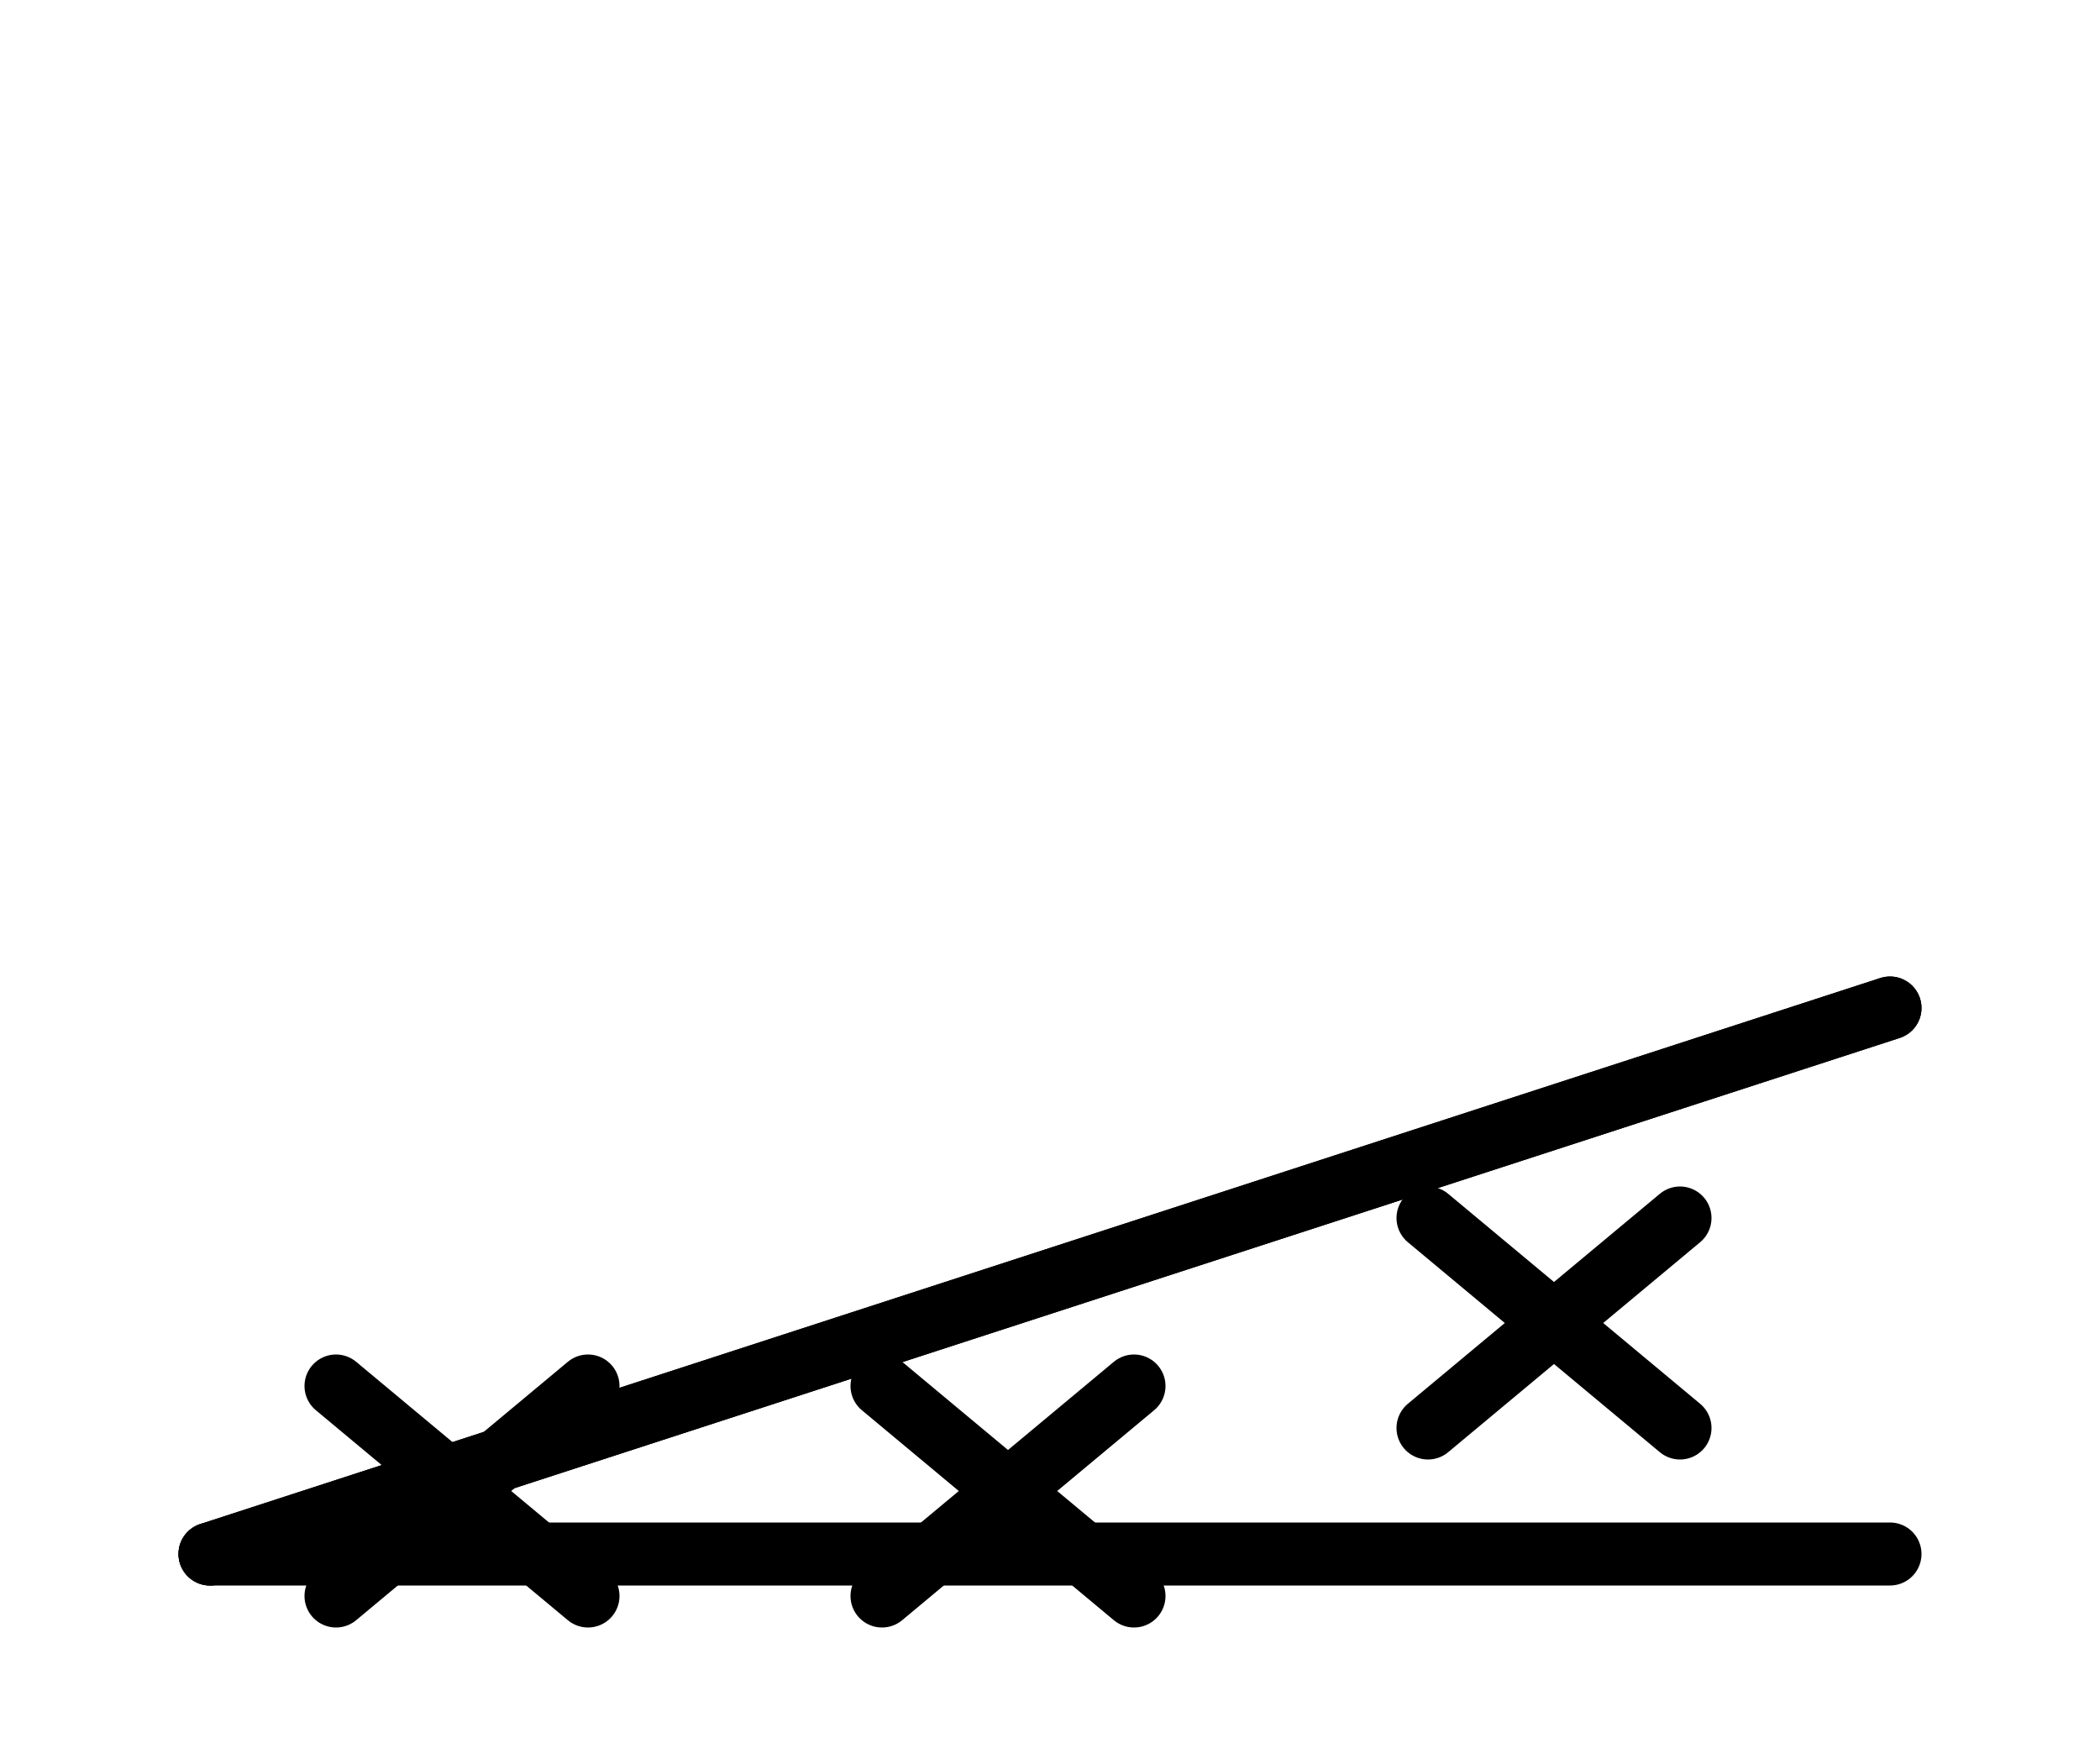
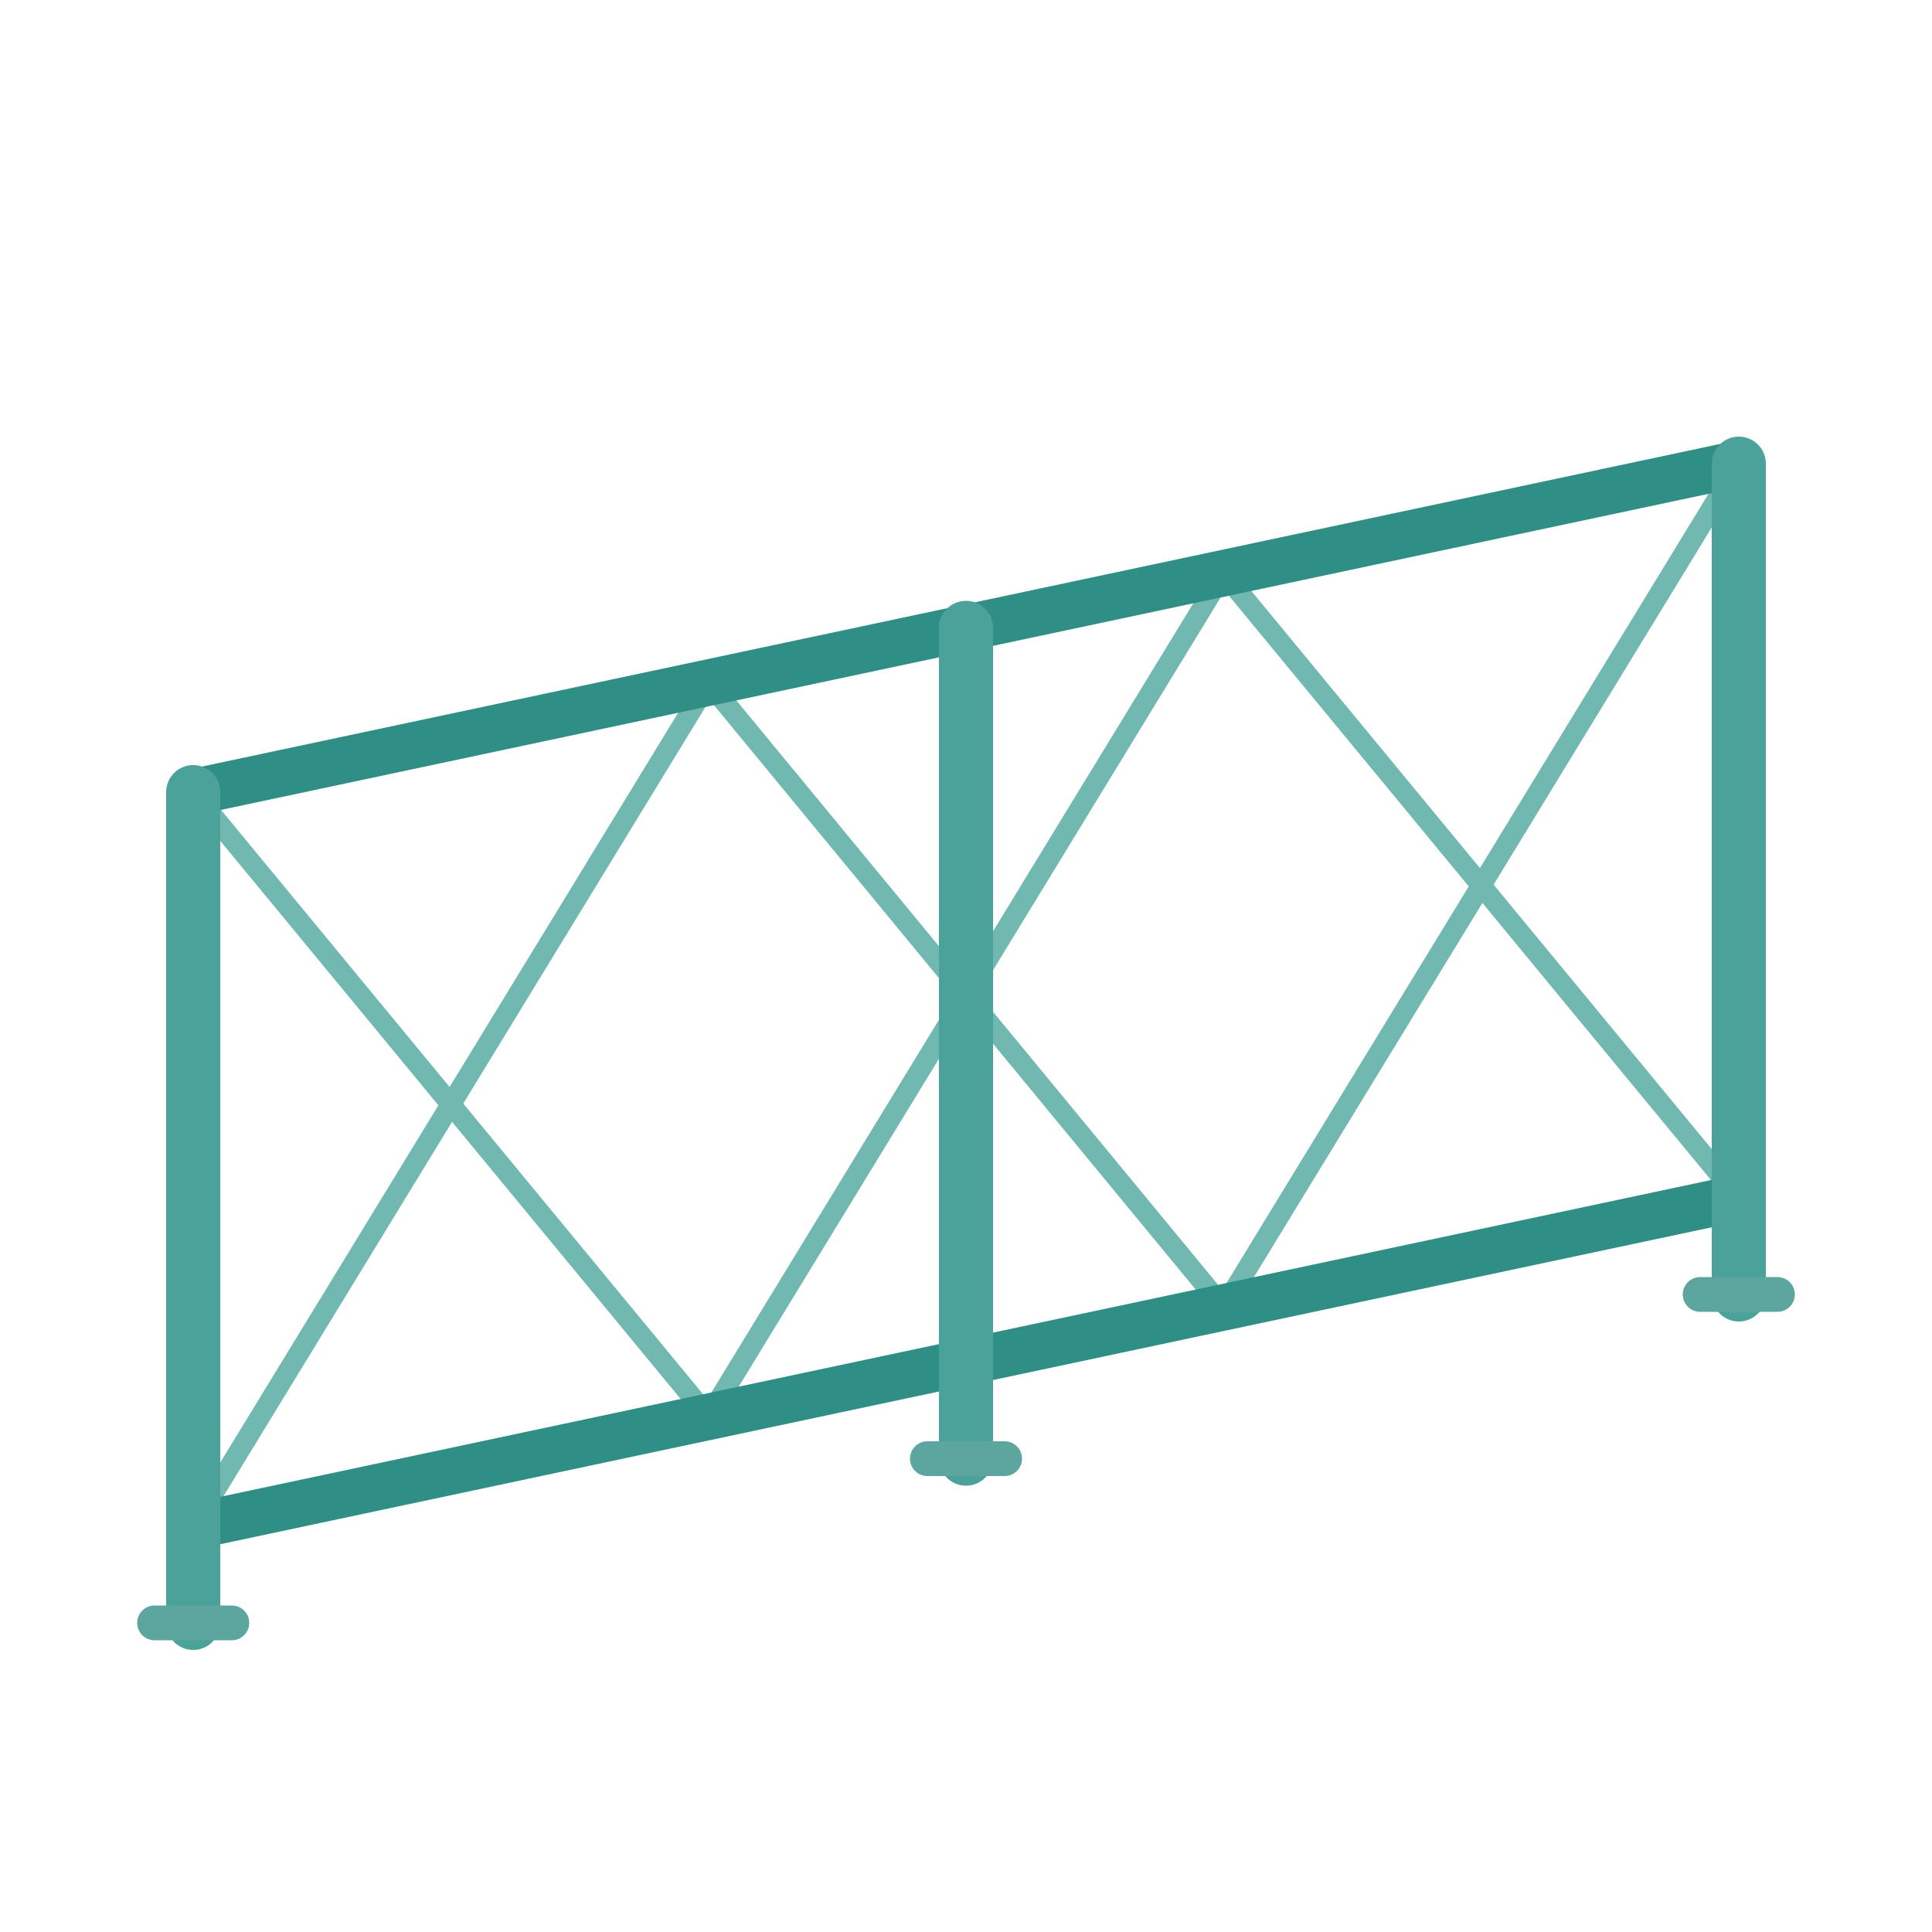
- <svg xmlns="http://www.w3.org/2000/svg" viewBox="0 0 100 84" fill="none" stroke="currentColor" stroke-width="3" stroke-linecap="round" stroke-linejoin="round">
-   <g>
-     <path d="M10 74L90 48" />
-     <path d="M10 74L90 48" />
-     <path d="M16 66l12 10M28 66L16 76M42 66l12 10M54 66L42 76M68 58l12 10M80 58L68 68" />
-     <path d="M10 74h80" />
+ <svg xmlns="http://www.w3.org/2000/svg" viewBox="0 0 100 100" fill="none" stroke="currentColor" stroke-linecap="round" stroke-linejoin="round" color="#16867b">
+   <style>.guardrail-rail{fill:none;stroke:#2f8f86;stroke-width:2.4}.guardrail-post{fill:none;stroke:#4aa29a;stroke-width:2.8}.guardrail-large-post{stroke:#197c73;stroke-width:4.4}.guardrail-infill{fill:none;stroke:#70b8b0;stroke-width:1.05}.guardrail-base{fill:none;stroke:#5ca69f;stroke-width:1.8}.guardrail-panel{fill:rgba(113,175,181,.48);stroke:#5eaaa8;stroke-width:1.2}.guardrail-glass{fill:rgba(113,194,223,.22);stroke:#4a9db4;stroke-width:.8}.guardrail-spear{fill:#4aa29a;stroke:#4aa29a;stroke-width:.6}.guardrail-post-cap{fill:#8ac8c2;stroke:#4f9d95;stroke-width:.5}</style>
+   <g class="guardrail-schematic guardrail-round">
+     <line class="guardrail-infill guardrail-cross" x1="10.00" y1="79.00" x2="36.67" y2="35.33" />
+     <line class="guardrail-infill guardrail-cross" x1="10.00" y1="41.00" x2="36.67" y2="73.33" />
+     <line class="guardrail-infill guardrail-cross" x1="36.67" y1="73.33" x2="63.33" y2="29.67" />
+     <line class="guardrail-infill guardrail-cross" x1="36.67" y1="35.33" x2="63.33" y2="67.67" />
+     <line class="guardrail-infill guardrail-cross" x1="63.33" y1="67.67" x2="90.00" y2="24.00" />
+     <line class="guardrail-infill guardrail-cross" x1="63.33" y1="29.67" x2="90.00" y2="62.00" />
+     <line class="guardrail-rail" x1="10.00" y1="79.00" x2="90.00" y2="62.00" />
+     <line class="guardrail-rail" x1="10.00" y1="41.00" x2="90.00" y2="24.00" />
+     <line class="guardrail-post" x1="10.00" y1="84.00" x2="10.00" y2="41.00" />
+     <line class="guardrail-base" x1="8.00" y1="84.00" x2="12.00" y2="84.00" />
+     <line class="guardrail-post" x1="90.00" y1="67.00" x2="90.00" y2="24.00" />
+     <line class="guardrail-base" x1="88.00" y1="67.00" x2="92.00" y2="67.00" />
+     <line class="guardrail-post" x1="50.00" y1="75.50" x2="50.00" y2="32.50" />
+     <line class="guardrail-base" x1="48.00" y1="75.50" x2="52.00" y2="75.50" />
  </g>
</svg>
